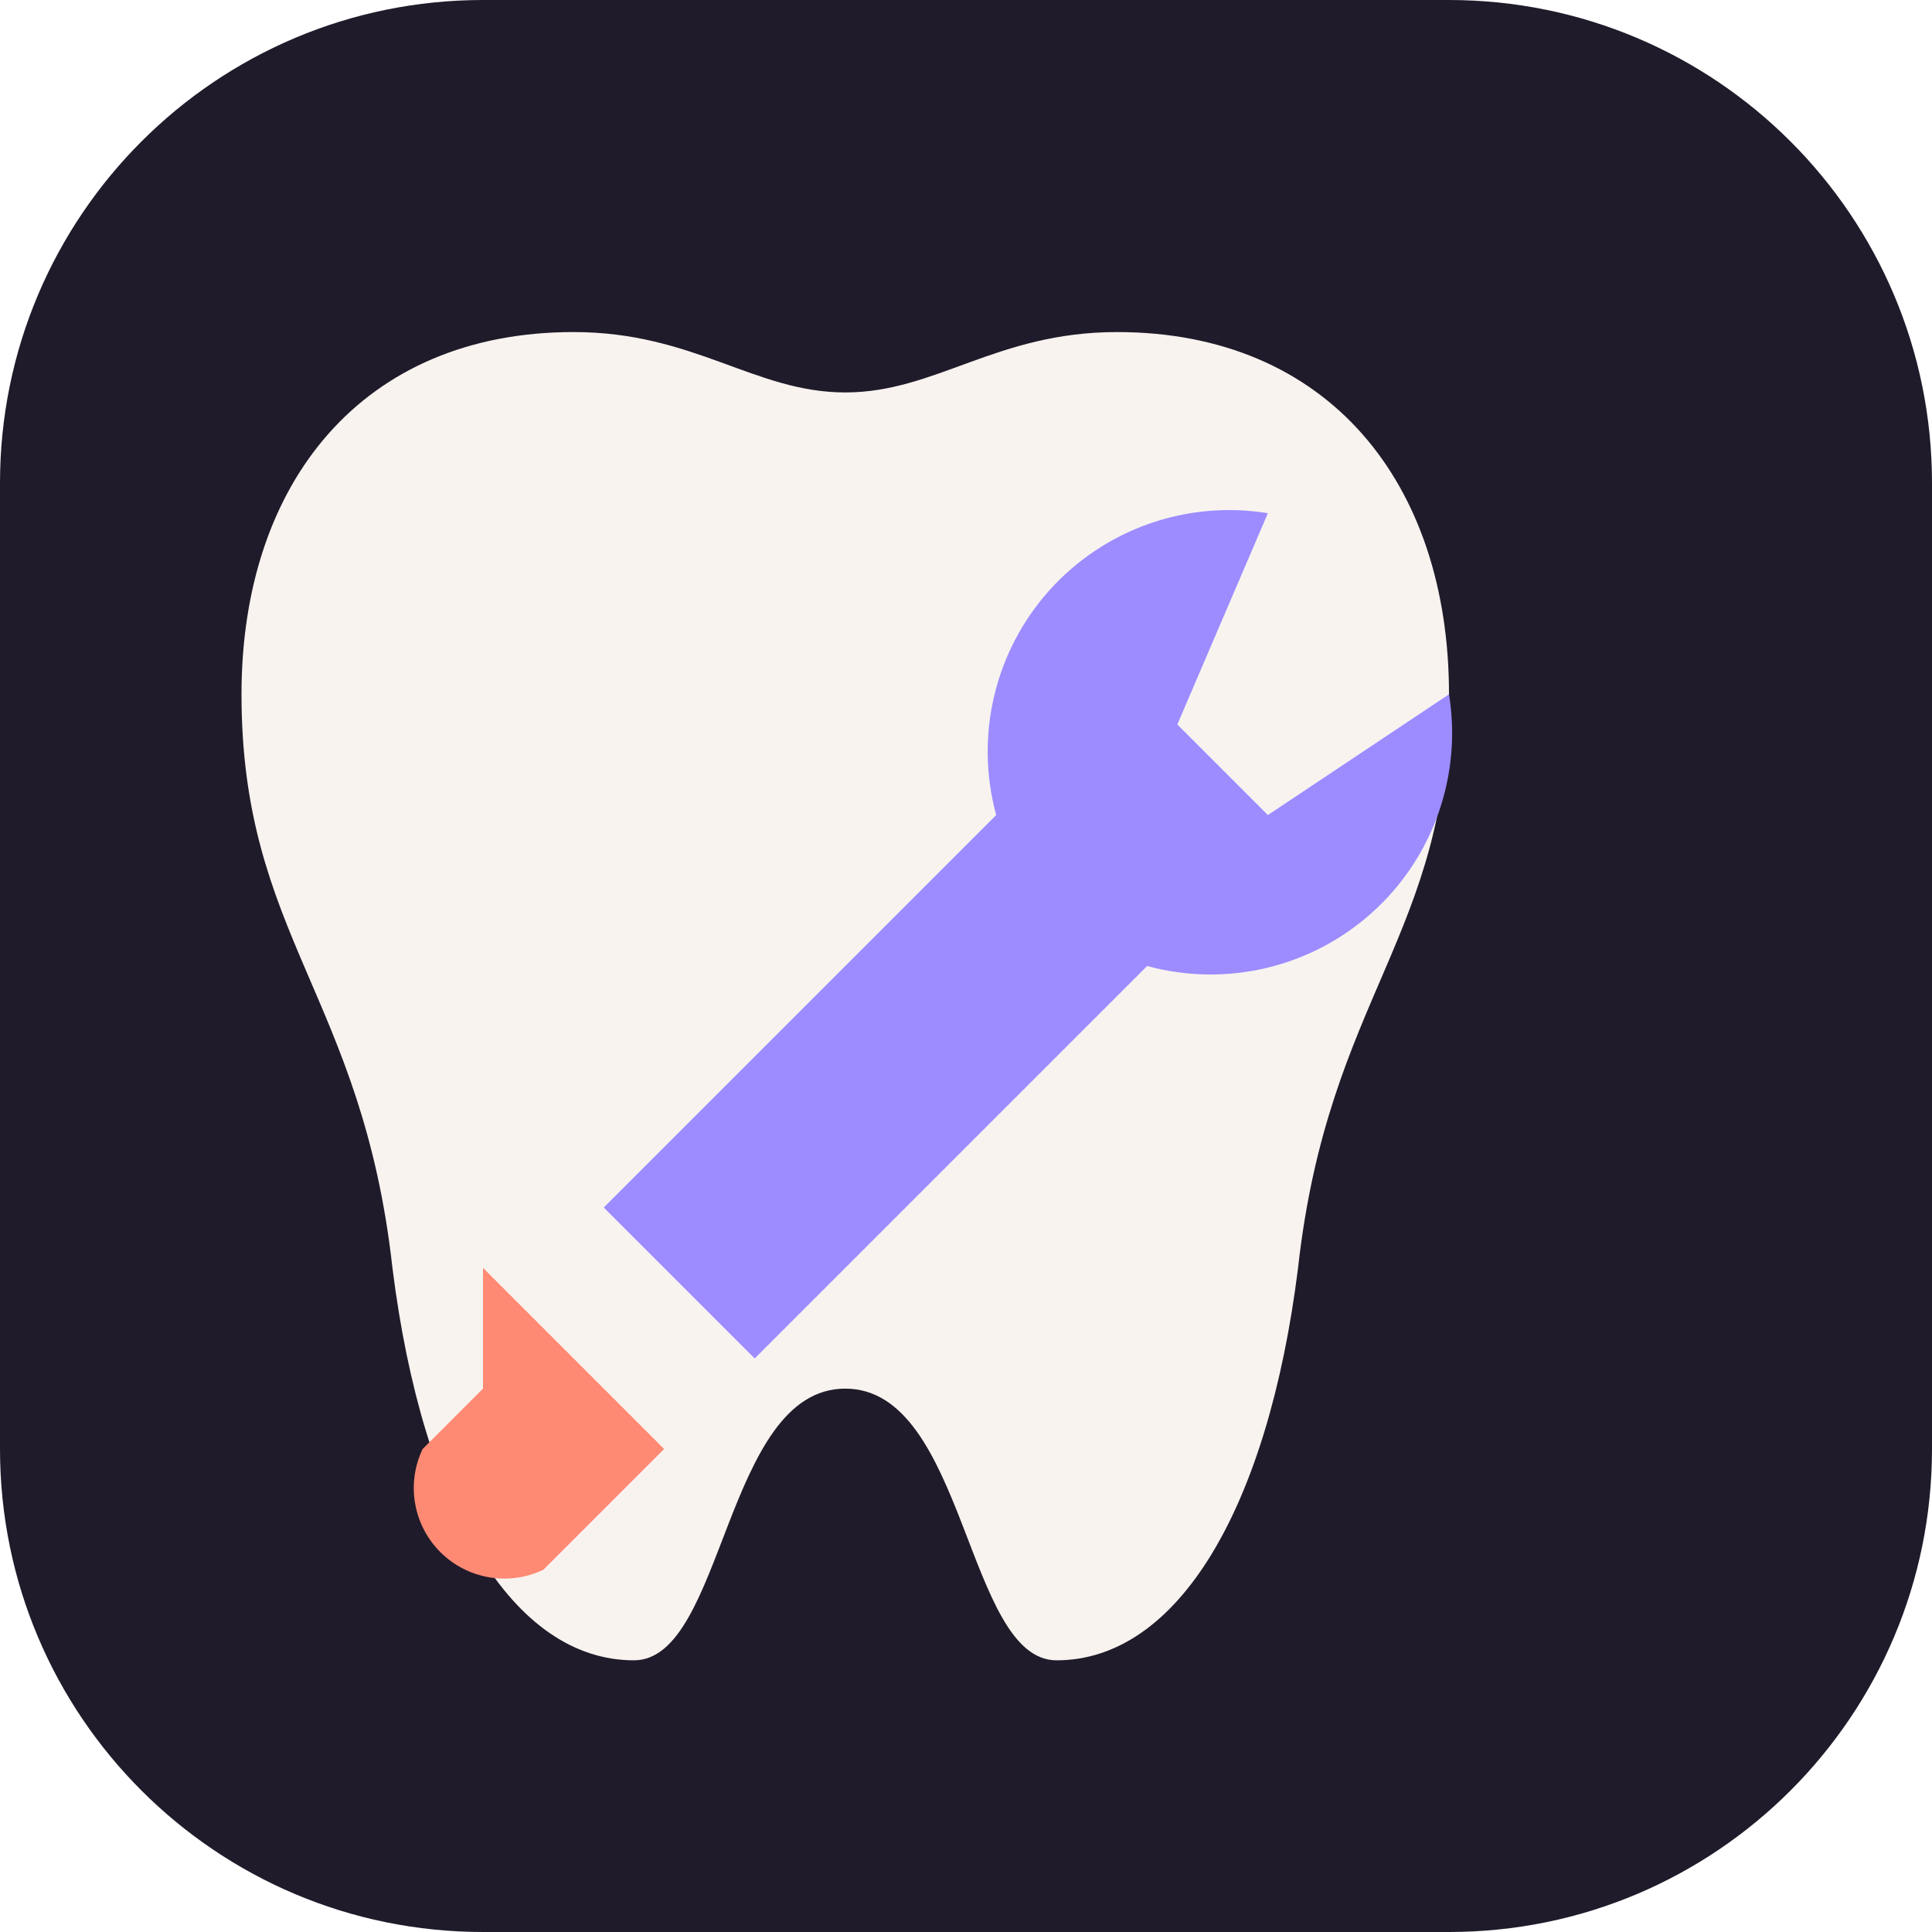
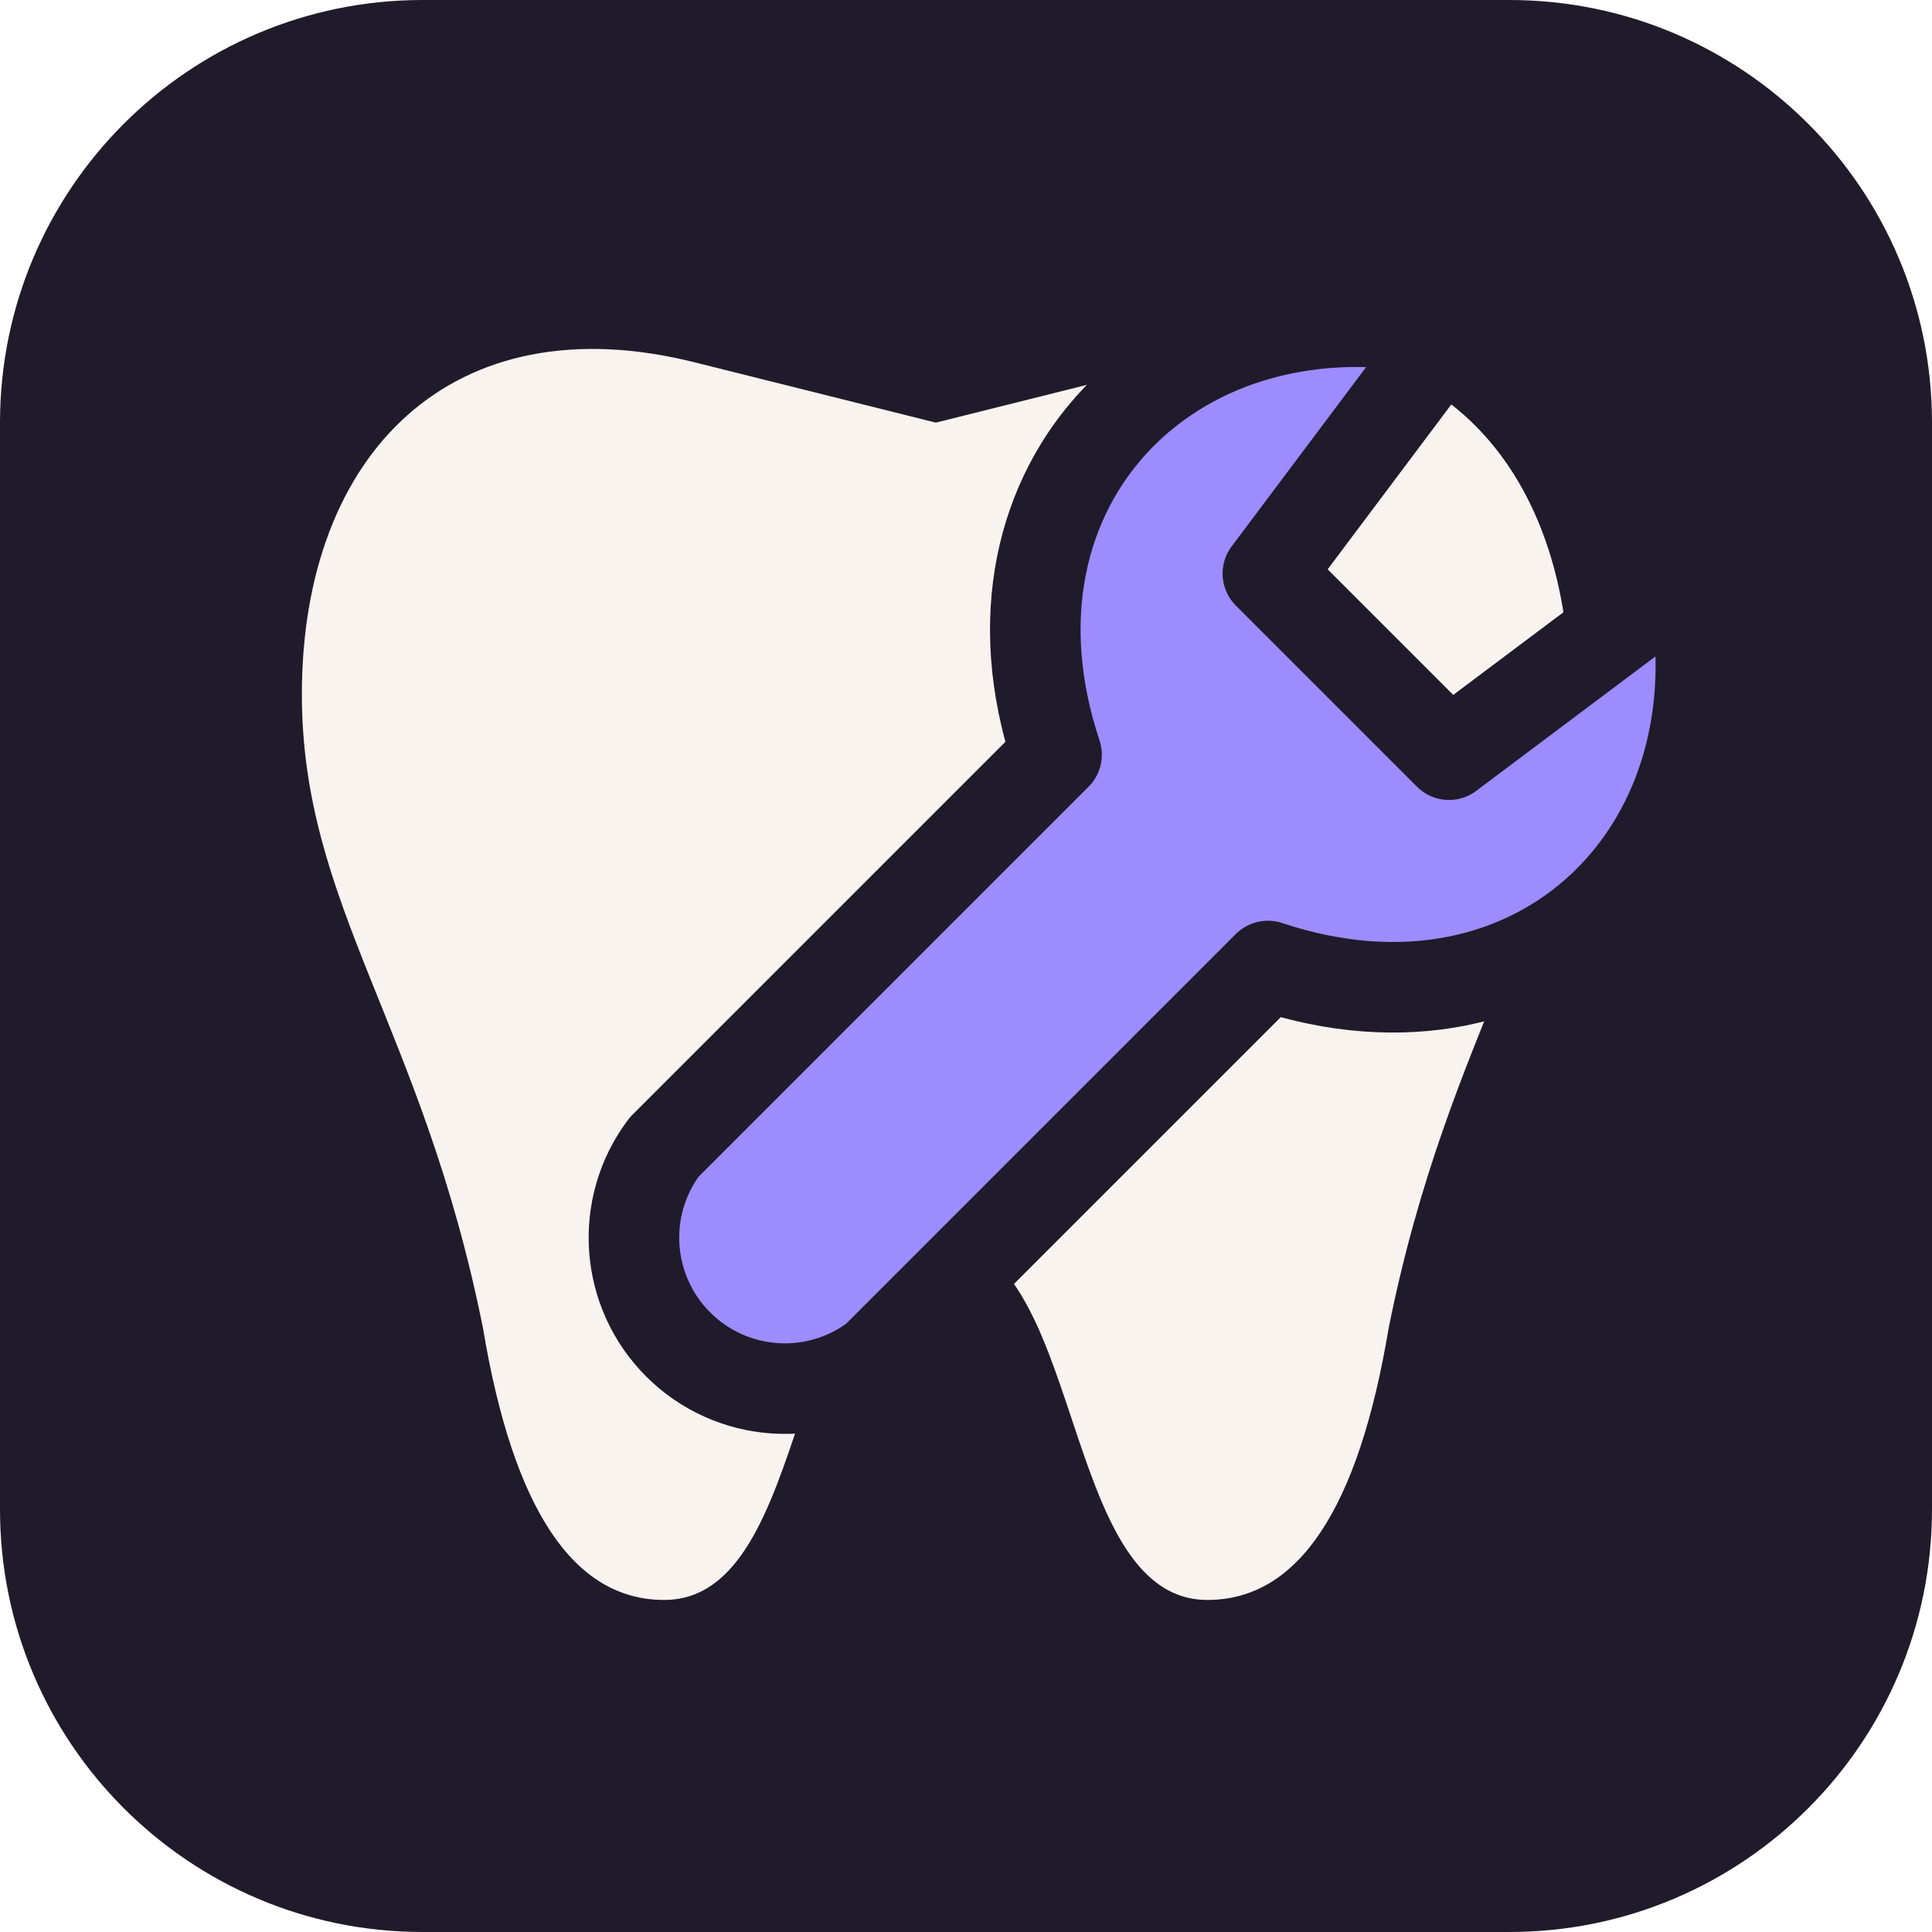
<svg xmlns="http://www.w3.org/2000/svg" viewBox="0 0 64 64">
-   <rect width="64" height="64" rx="16" fill="#201b2a" />
-   <path fill="#f8f3ef" d="M19 11c-7 0-11 5-11 12 0 8 4 10 5 19 1 8 4 13 8 13 3 0 3-9 7-9s4 9 7 9c4 0 7-5 8-13 1-9 5-11 5-19 0-7-4-12-11-12-4 0-6 2-9 2s-5-2-9-2Z" />
-   <path fill="#9c8cff" d="M42 17a8 8 0 0 0-9 10l-13 13 5 5 13-13a8 8 0 0 0 10-9l-6 4-3-3 3-7Z" />
-   <path fill="#ff8a73" d="m16 42 6 6-4 4a3 3 0 0 1-4-4l2-2Z" />
+   <rect width="64" height="64" rx="14" fill="#201b2a" />
+   <path fill="#f8f3ef" d="M23 12c-8-2-13 3-13 11 0 7 4 11 6 21 1 6 3 9 6 9 5 0 4-12 9-12s4 12 9 12c3 0 5-3 6-9 2-10 6-14 6-21 0-8-5-13-13-11l-8 2Z" />
+   <path fill="#9c8cff" stroke="#201b2a" stroke-width="3" stroke-linejoin="round" d="M48 11c-9-2-16 5-13 14L22 38a5 5 0 0 0 7 7l13-13c9 3 16-4 14-13l-8 6-6-6Z" />
</svg>
